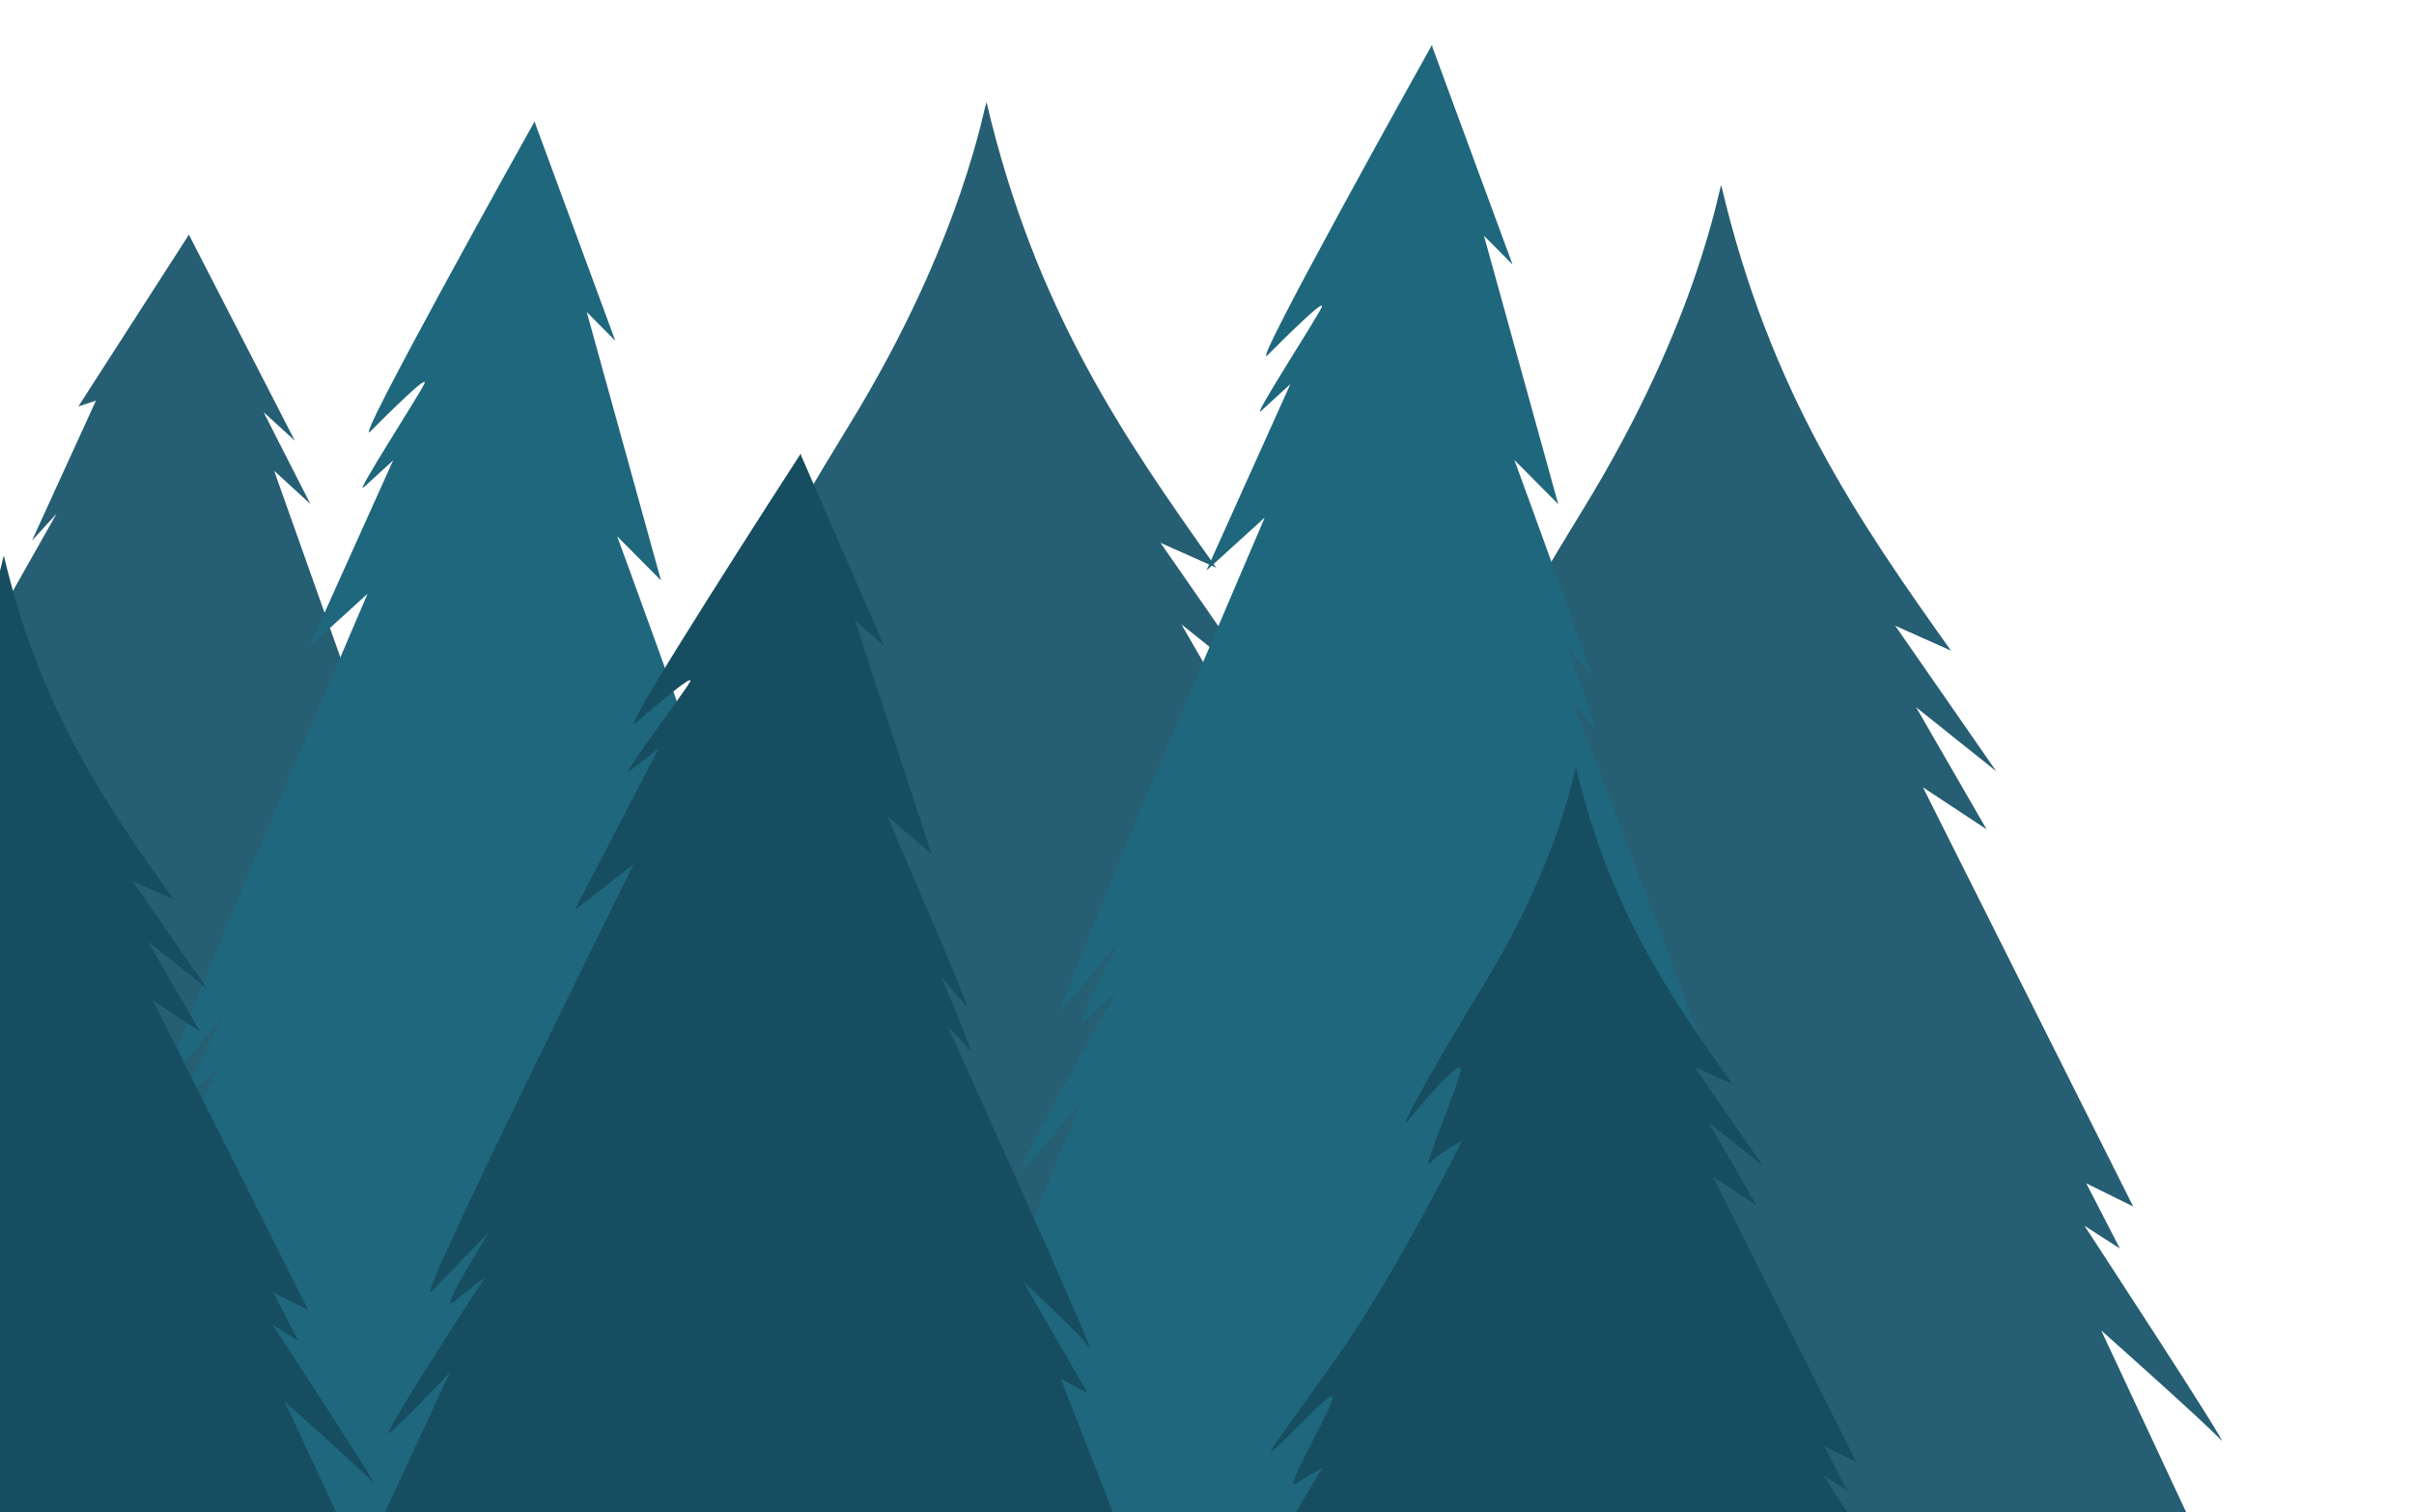
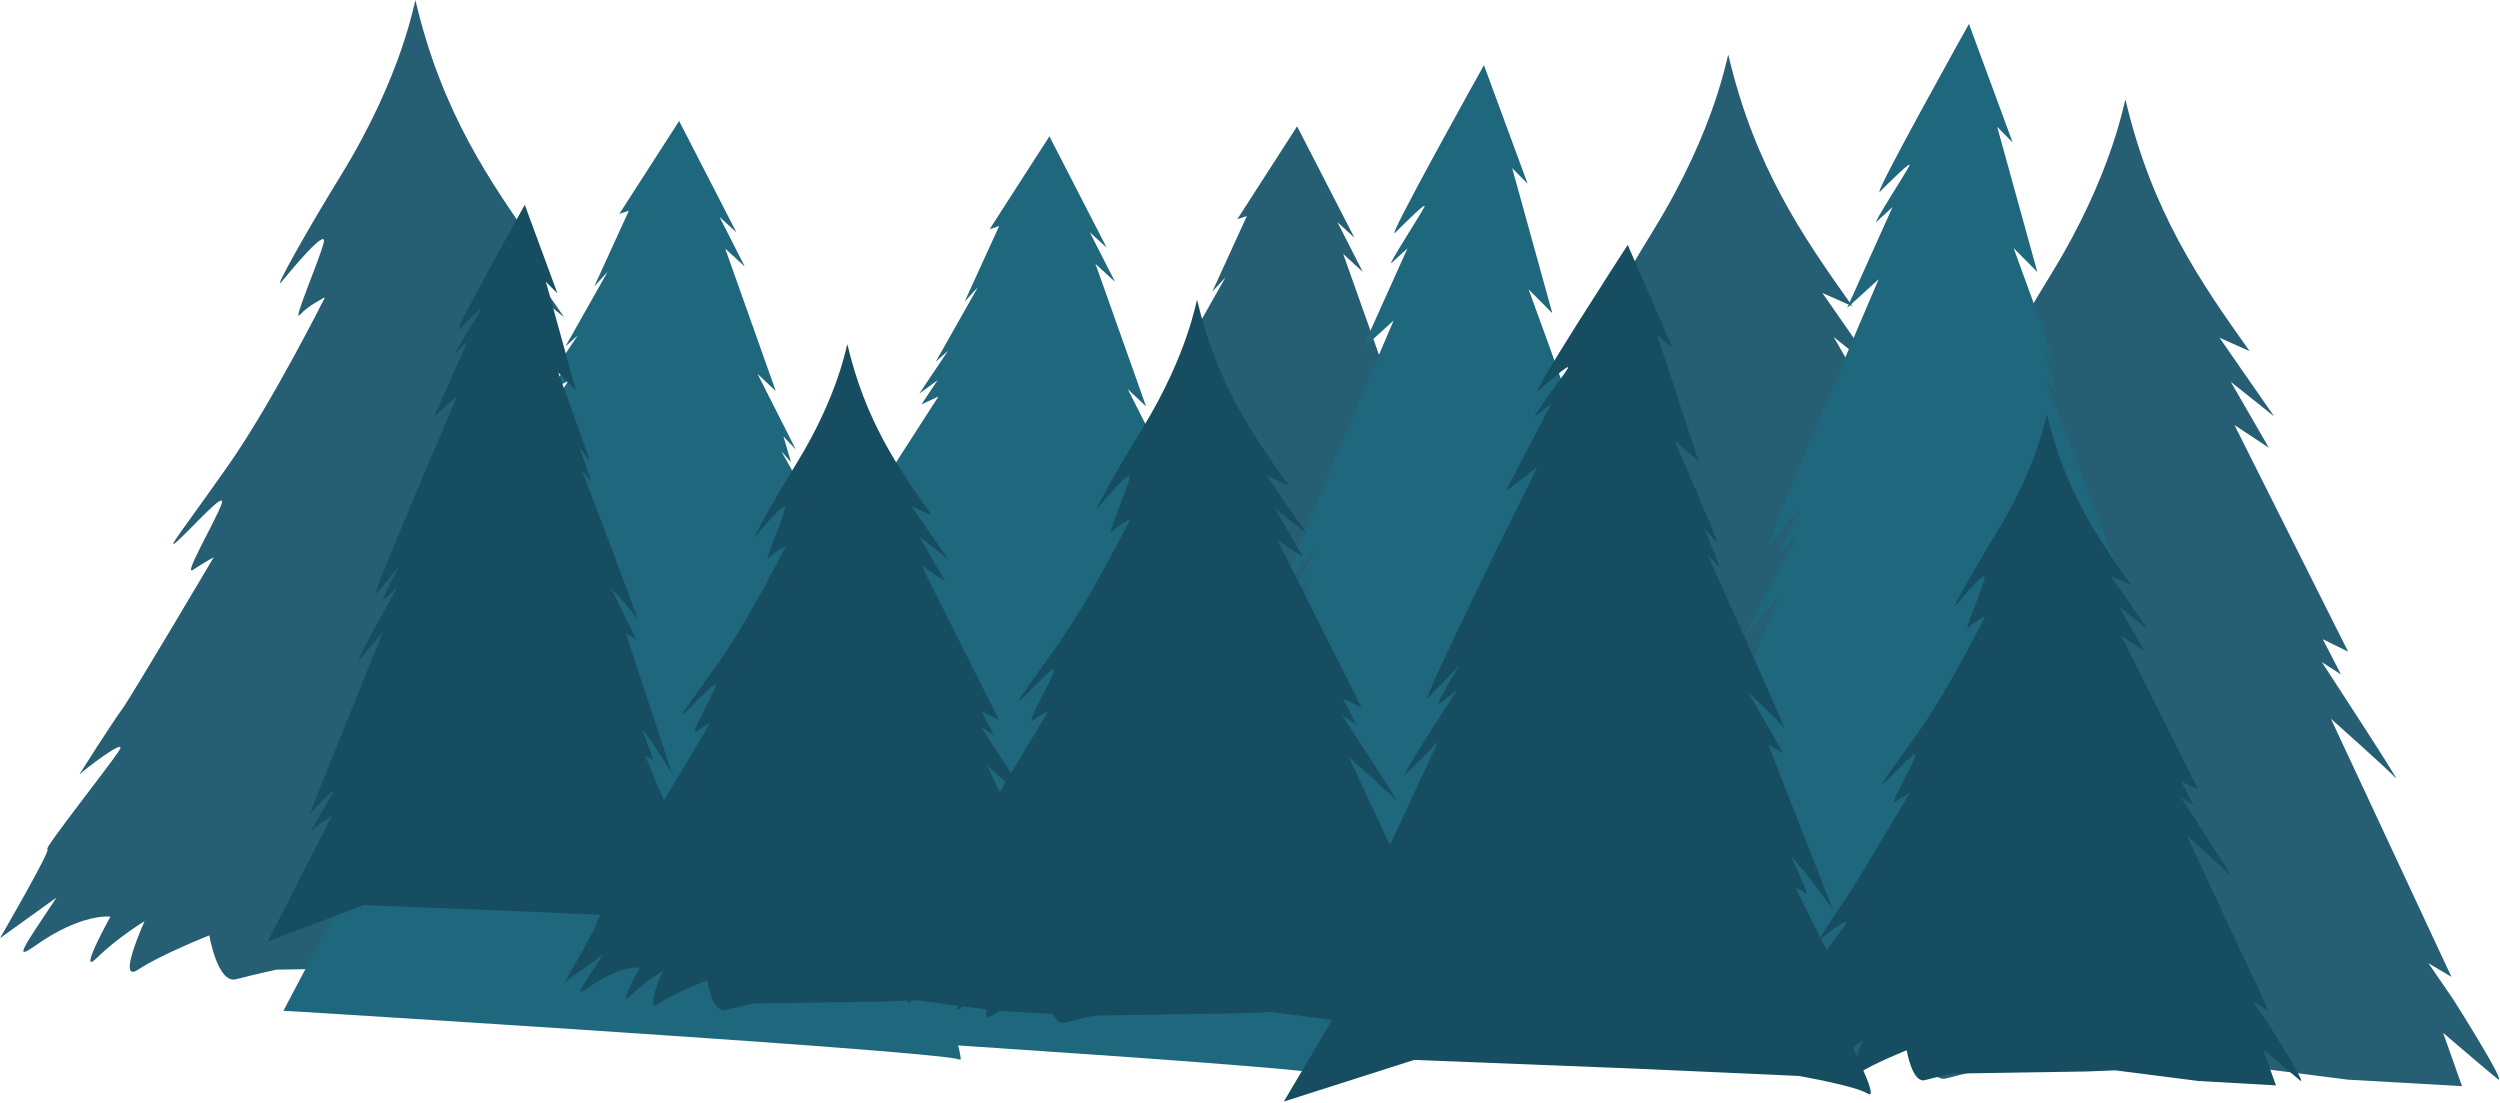
- <svg xmlns="http://www.w3.org/2000/svg" width="682" height="427" viewBox="0 0 682 427" fill="none">
-   <path fill-rule="evenodd" clip-rule="evenodd" d="M239.68 120.475C272.727 66.727 278.227 28.279 278.733 28.974C292.535 87.534 317.376 123.495 343.607 160.394L327.871 153.372L356.411 194.477L333.77 176.408L353.678 210.894L335.704 199.031L395.105 317.468L381.836 310.908L391.329 329.335L381.336 322.908C381.336 322.908 423.781 387.785 419.861 383.417C415.937 379.048 386.067 352.482 386.067 352.482L449.095 487.414L437.08 480.303L450.238 499.485C450.238 499.485 479.502 545.783 473.148 540.712C469.439 537.752 455.615 525.977 444.742 516.685C450.989 534.263 454.624 544.53 454.624 544.53L394.935 541.141L331.366 532.988L308.215 533.867L206.056 535.482C206.056 535.482 194.64 537.951 184.961 540.49C175.283 543.029 170.989 517.558 170.989 517.558C170.989 517.558 145.461 527.677 133.826 535.431C122.191 543.185 137.132 510.17 137.132 510.17C137.132 510.17 123.216 518.522 112.325 529.248C101.437 539.973 119.307 507.771 119.307 507.771C119.307 507.771 104.366 505.69 79.851 523.061C68.172 531.336 74.137 523.39 91.101 497.829L61.581 519.036C61.581 519.036 88.767 472.169 86.348 472.509C83.93 472.849 119.444 428.088 123.956 420.793C128.464 413.493 104.88 431.452 103.227 433.473C101.574 435.495 120.993 405.263 125.45 399.283C129.906 393.303 173.297 319.937 173.297 319.937C173.297 319.937 167.887 322.882 162.447 326.534C157.006 330.182 174.595 300.267 177.336 292.181C180.076 284.098 161.91 304.669 154.421 311.407C146.929 318.141 158.072 304.51 181.074 271.65C204.074 238.787 231.411 184.122 231.411 184.122C231.411 184.122 222.787 188.235 218.356 193.213C213.922 198.192 228.46 164.737 230.712 155.726C232.964 146.712 213.685 169.974 208.741 175.961C203.789 181.937 220.716 151.317 239.68 120.475Z" fill="#265E73" />
-   <path fill-rule="evenodd" clip-rule="evenodd" d="M447.246 143.903C480.294 90.155 485.793 51.707 486.3 52.401C500.101 110.962 524.942 146.923 551.174 183.819L535.438 176.796L563.973 217.902L541.336 199.833L561.244 234.319L543.271 222.455L602.671 340.892L589.402 334.328L598.899 352.756L588.907 346.329C588.907 346.329 631.351 411.206 627.431 406.837C623.507 402.469 593.637 375.903 593.637 375.903L656.665 510.835L644.65 503.724L657.804 522.905C657.804 522.905 687.068 569.203 680.715 564.133C677.005 561.172 663.181 549.397 652.309 540.106C658.555 557.683 662.19 567.951 662.19 567.951L602.501 564.558L538.929 556.408L515.778 557.288L413.618 558.903C413.618 558.903 402.202 561.372 392.524 563.911C382.846 566.45 378.552 540.978 378.552 540.978C378.552 540.978 353.023 551.097 341.389 558.851C329.754 566.605 344.695 533.59 344.695 533.59C344.695 533.59 330.778 541.939 319.891 552.668C309.003 563.394 326.873 531.192 326.873 531.192C326.873 531.192 311.932 529.111 287.417 546.478C275.738 554.753 281.703 546.807 298.667 521.246L269.148 542.449C269.148 542.449 296.333 495.582 293.918 495.922C291.5 496.262 327.014 451.502 331.526 444.202C336.037 436.903 312.45 454.861 310.797 456.883C309.144 458.904 328.563 428.672 333.02 422.693C337.476 416.713 380.867 343.346 380.867 343.346C380.867 343.346 375.457 346.296 370.017 349.943C364.576 353.591 382.165 323.677 384.906 315.59C387.646 307.508 369.48 328.079 361.991 334.816C354.499 341.55 365.642 327.92 388.644 295.06C411.644 262.197 438.981 207.531 438.981 207.531C438.981 207.531 430.357 211.645 425.926 216.623C421.492 221.601 436.03 188.15 438.282 179.136C440.534 170.122 421.255 193.383 416.314 199.371C411.359 205.365 428.282 174.745 447.246 143.903Z" fill="#265E73" />
-   <path fill-rule="evenodd" clip-rule="evenodd" d="M291.781 502.56L224.647 528.002L269.595 440.081C269.595 440.081 259.906 446.05 255.59 450.552C251.274 455.053 267.661 429.774 270.265 423.923C272.868 418.073 253.689 439.424 253.689 439.424L305.313 311.333C305.313 311.333 291.884 327.802 288.445 331.065C285.006 334.328 312.535 285.078 314.562 281.755C316.588 278.432 310.168 285.318 306.256 288.563C302.347 291.804 316.651 265.501 316.651 265.501C316.651 265.501 305.723 278.669 300.257 285.251C294.791 291.833 357.321 146.221 357.321 146.221L340.841 161.204L364.551 108.527C364.551 108.527 359.443 113.217 356.307 116.085C353.167 118.949 372.124 89.774 373.382 86.832C374.636 83.89 363.608 94.871 358.094 100.363C352.579 105.855 402.757 15.872 404.499 12.8C404.617 12.597 404.676 12.797 404.698 13.344L427.335 74.769L419.247 66.59L440.231 142.444L427.834 129.959C427.834 129.959 451.107 193.361 449.661 191.576C448.212 189.791 442.653 182.226 442.653 182.226C442.653 182.226 451.821 207.668 450.379 205.724C448.936 203.78 444.384 198.258 444.384 198.258C444.384 198.258 485.882 306.89 483.104 302.178C480.327 297.466 464.868 280.894 464.868 280.894L482.494 316.862L475.038 312.264C475.038 312.264 508.859 414.684 507.816 411.579C506.773 408.471 485.789 376.705 486.71 380.065C487.635 383.42 496.022 403.175 493.629 401.035C491.237 398.895 488.788 398.281 488.788 398.281C488.788 398.281 505.386 439.727 521.876 473.559C522.047 473.906 505.734 461.761 505.734 461.761L513.947 485.829C513.947 485.829 531.643 525.962 524.927 521.194C518.211 516.427 489.402 510.827 489.402 510.827L402.206 506.888L291.781 502.56Z" fill="#1F677D" />
-   <path fill-rule="evenodd" clip-rule="evenodd" d="M53.371 66.32C53.416 66.32 53.449 66.387 53.471 66.516L83.29 124.497L74.47 116.454L87.672 142.377L77.443 132.997L103.874 207.446L94.337 198.48L114.359 238.003L107.891 231.185L111.833 244.593L106.829 238.998L126.837 274.618L118.933 266.284L123.667 278.706L128.268 294.336L120.25 282.646L144.048 335.36L135.439 322.882L170.609 401.142L158.031 391.677L166.149 409.901L156.189 400.639L198.016 481.967L186.984 471.404L194.751 496.428L180.62 482.584L201.285 537.449L196.134 537.234C199.603 550.251 201.174 557.447 200.228 556.904C200.054 556.804 199.71 556.697 199.203 556.578L199.421 556.896L198.412 556.416C170.731 551.179 -143.921 531.898 -143.921 531.898L-153.444 531.332L-104.653 438.888L-122.885 450.944L-106.721 416.864L-114.213 419.677L-87.664 388.949L-101.34 395.41L-86.329 372.994L-102.109 381.713L-56.151 305.405L-64.139 308.842L-53.622 293.604L-64.639 300.985L-50.833 285.961L-53.3 285.857L-49.058 276.2L-60.289 288.781L-4.635 202.294L-13.496 206.404L-5.075 193.761L-14.635 200.76L0.369 178.393L-6.048 184.125L15.975 145.149L9.03 152.751L27.103 113.198L22.133 114.839L53.105 66.716C53.19 66.534 53.249 66.424 53.272 66.387C53.316 66.342 53.346 66.316 53.371 66.32Z" fill="#265E73" />
-   <path fill-rule="evenodd" clip-rule="evenodd" d="M38.29 524.114L-28.843 549.556L16.105 461.636C16.105 461.636 6.416 467.604 2.1 472.106C-2.216 476.608 14.171 451.328 16.774 445.478C19.378 439.627 0.203 460.978 0.203 460.978L51.826 332.887C51.826 332.887 38.398 349.356 34.958 352.616C31.519 355.879 59.048 306.628 61.075 303.309C63.102 299.99 56.682 306.872 52.769 310.117C48.86 313.358 63.165 287.055 63.165 287.055C63.165 287.055 52.236 300.223 46.77 306.805C41.304 313.388 103.834 167.775 103.834 167.775L87.355 182.758L111.064 130.081C111.064 130.081 105.957 134.771 102.821 137.639C99.681 140.503 118.638 111.328 119.895 108.386C121.149 105.441 110.121 116.425 104.607 121.917C99.093 127.409 149.27 37.426 151.012 34.355C151.13 34.151 151.19 34.347 151.212 34.898L173.849 96.323L165.761 88.144L186.744 163.998L174.348 151.513C174.348 151.513 197.621 214.916 196.175 213.13C194.725 211.345 189.167 203.78 189.167 203.78C189.167 203.78 198.334 229.218 196.892 227.278C195.45 225.334 190.897 219.812 190.897 219.812C190.897 219.812 232.395 328.445 229.618 323.732C226.84 319.02 211.382 302.444 211.382 302.444L229.007 338.412L221.552 333.815C221.552 333.815 255.372 436.234 254.329 433.126C253.286 430.018 232.303 398.252 233.223 401.611C234.148 404.971 242.532 424.725 240.143 422.582C237.754 420.442 235.302 419.828 235.302 419.828C235.302 419.828 251.899 461.273 268.39 495.105C268.56 495.453 252.247 483.308 252.247 483.308L260.461 507.376C260.461 507.376 278.157 547.509 271.441 542.741C264.725 537.974 235.916 532.374 235.916 532.374L148.719 528.435L38.29 524.114Z" fill="#1F677D" />
-   <path fill-rule="evenodd" clip-rule="evenodd" d="M-76.081 71.55C-76.037 71.553 -76.003 71.616 -75.981 71.746L-46.162 129.726L-54.983 121.684L-41.78 147.607L-52.009 138.227L-25.578 212.676L-35.116 203.71L-15.094 243.233L-21.562 236.414L-17.619 249.823L-22.623 244.227L-2.616 279.848L-10.519 271.514L-5.785 283.935L-1.185 299.565L-9.202 287.875L14.596 340.589L5.986 328.112L41.156 406.372L28.579 396.906L36.696 415.131L26.737 405.869L68.564 487.196L57.532 476.633L65.298 501.658L51.167 487.813L71.833 542.678L66.681 542.464C70.15 555.481 71.722 562.677 70.775 562.133C70.601 562.033 70.257 561.926 69.751 561.808L69.969 562.126L68.959 561.645C41.278 556.408 -273.373 537.127 -273.373 537.127L-282.896 536.562L-234.106 444.117L-252.338 456.173L-236.173 422.094L-243.666 424.906L-217.112 394.179L-230.788 400.639L-215.777 378.224L-231.558 386.943L-185.6 310.634L-193.588 314.071L-183.07 298.833L-194.087 306.214L-180.282 291.19L-182.749 291.087L-178.507 281.43L-189.738 294.01L-134.084 207.524L-142.945 211.634L-134.524 198.99L-144.084 205.99L-129.08 183.623L-135.496 189.355L-113.474 150.379L-120.419 157.981L-102.346 118.428L-107.316 120.069L-76.344 71.945C-76.258 71.764 -76.199 71.653 -76.177 71.616C-76.136 71.572 -76.107 71.55 -76.081 71.55Z" fill="#1F677D" />
-   <path fill-rule="evenodd" clip-rule="evenodd" d="M418.689 279.064C441.17 242.498 444.913 216.342 445.257 216.815C454.646 256.656 471.547 281.119 489.391 306.221L478.685 301.446L498.1 329.409L482.701 317.117L496.244 340.578L484.018 332.506L524.428 413.08L515.401 408.615L521.861 421.151L515.064 416.779C515.064 416.779 543.94 460.915 541.273 457.943C538.607 454.972 518.285 436.899 518.285 436.899L561.162 528.693L552.989 523.855L561.939 536.905C561.939 536.905 581.846 568.401 577.523 564.953C575.001 562.939 565.593 554.93 558.2 548.606C562.449 560.566 564.923 567.548 564.923 567.548L524.317 565.241L481.066 559.698L465.312 560.296L395.811 561.394C395.811 561.394 388.045 563.072 381.462 564.802C374.88 566.531 371.958 549.201 371.958 549.201C371.958 549.201 354.591 556.087 346.673 561.361C338.759 566.635 348.922 544.175 348.922 544.175C348.922 544.175 339.454 549.856 332.047 557.155C324.639 564.451 336.795 542.545 336.795 542.545C336.795 542.545 326.633 541.13 309.954 552.945C302.01 558.574 306.067 553.171 317.605 535.778L297.524 550.203C297.524 550.203 316.019 518.319 314.373 518.552C312.727 518.785 336.888 488.334 339.957 483.367C343.027 478.404 326.98 490.619 325.856 491.993C324.732 493.368 337.942 472.801 340.974 468.732C344.003 464.663 373.526 414.75 373.526 414.75C373.526 414.75 369.846 416.757 366.144 419.237C362.442 421.717 374.41 401.367 376.274 395.868C378.138 390.369 365.782 404.365 360.686 408.948C355.59 413.531 363.171 404.258 378.818 381.901C394.465 359.545 413.06 322.354 413.06 322.354C413.06 322.354 407.195 325.155 404.177 328.537C401.163 331.922 411.048 309.163 412.583 303.032C414.114 296.9 401 312.726 397.638 316.799C394.273 320.875 405.789 300.046 418.689 279.064Z" fill="#164D61" />
-   <path fill-rule="evenodd" clip-rule="evenodd" d="M-27.723 224.628C-3.322 184.942 0.739 156.554 1.112 157.068C11.305 200.306 29.644 226.857 49.015 254.103L37.396 248.921L58.464 279.271L41.748 265.929L56.445 291.394L43.176 282.635L87.037 370.082L77.24 365.237L84.252 378.845L76.874 374.099C76.874 374.099 108.213 422.001 105.317 418.775C102.421 415.548 80.365 395.935 80.365 395.935L126.904 495.56L118.031 490.308L127.747 504.471C127.747 504.471 149.355 538.654 144.662 534.91C141.922 532.725 131.715 524.029 123.69 517.169C128.301 530.149 130.986 537.73 130.986 537.73L86.915 535.227L39.977 529.211L22.884 529.861L-52.545 531.055C-52.545 531.055 -60.973 532.877 -68.122 534.754C-75.267 536.632 -78.436 517.82 -78.436 517.82C-78.436 517.82 -97.286 525.293 -105.877 531.018C-114.468 536.743 -103.436 512.365 -103.436 512.365C-103.436 512.365 -113.713 518.53 -121.75 526.45C-129.79 534.37 -116.594 510.591 -116.594 510.591C-116.594 510.591 -127.626 509.053 -145.725 521.878C-154.349 527.987 -149.945 522.122 -137.419 503.247L-159.216 518.903C-159.216 518.903 -139.142 484.299 -140.929 484.55C-142.715 484.801 -116.491 451.753 -113.162 446.364C-109.834 440.976 -127.245 454.233 -128.469 455.726C-129.69 457.219 -115.352 434.896 -112.06 430.48C-108.769 426.063 -76.731 371.893 -76.731 371.893C-76.731 371.893 -80.725 374.07 -84.745 376.764C-88.762 379.458 -75.777 357.368 -73.754 351.4C-71.731 345.431 -85.141 360.621 -90.674 365.595C-96.206 370.566 -87.978 360.506 -70.995 336.243C-54.013 311.98 -33.832 271.614 -33.832 271.614C-33.832 271.614 -40.2 274.651 -43.47 278.325C-46.742 281.999 -36.01 257.299 -34.346 250.647C-32.682 243.991 -46.916 261.165 -50.566 265.589C-54.22 270.006 -41.724 247.398 -27.723 224.628Z" fill="#164D61" />
-   <path fill-rule="evenodd" clip-rule="evenodd" d="M114.522 554.243L46.426 576L91.589 499.681C91.589 499.681 81.778 504.822 77.414 508.717C73.054 512.613 89.562 490.689 92.17 485.607C94.781 480.525 75.413 499.008 75.413 499.008L127.118 387.741C127.118 387.741 113.568 402.003 110.091 404.827C106.615 407.647 134.304 364.912 136.345 362.033C138.386 359.153 131.9 365.111 127.943 367.913C123.989 370.714 138.372 347.885 138.372 347.885C138.372 347.885 127.34 359.29 121.822 364.989C116.304 370.692 178.993 244.224 178.993 244.224L162.332 257.178L186.115 211.434C186.115 211.434 180.953 215.488 177.78 217.968C174.603 220.444 193.701 195.146 194.962 192.589C196.219 190.031 185.073 199.533 179.503 204.282C173.93 209.032 224.396 130.953 226.149 128.285C226.267 128.107 226.33 128.281 226.356 128.758L249.74 182.399L241.467 175.226L263.257 241.426L250.579 230.475C250.579 230.475 274.621 285.846 273.138 284.279C271.652 282.716 265.956 276.093 265.956 276.093C265.956 276.093 275.427 298.309 273.952 296.609C272.476 294.908 267.809 290.067 267.809 290.067C267.809 290.067 310.653 384.947 307.802 380.826C304.95 376.705 289.133 362.173 289.133 362.173L307.269 393.61L299.662 389.559C299.662 389.559 334.665 478.98 333.586 476.268C332.506 473.555 310.982 445.755 311.936 448.685C312.898 451.616 321.54 468.876 319.096 466.995C316.655 465.113 314.159 464.566 314.159 464.566C314.159 464.566 331.282 500.767 348.249 530.341C348.426 530.645 331.77 519.967 331.77 519.967L340.265 540.982C340.265 540.982 358.5 576.048 351.64 571.857C344.784 567.666 315.464 562.614 315.464 562.614L226.796 558.655L114.522 554.243Z" fill="#164D61" />
+ <svg xmlns="http://www.w3.org/2000/svg" width="1132" height="499" viewBox="0 0 1132 499" fill="none">
+   <path fill-rule="evenodd" clip-rule="evenodd" d="M154.304 79.505C182.936 32.938 187.701 -0.373 188.139 0.229C200.097 50.965 221.619 82.121 244.346 114.087L230.712 108.007L255.435 143.62L235.823 127.965L253.071 157.843L237.499 147.565L288.963 250.178L277.467 244.491L285.695 260.456L277.037 254.888C277.037 254.888 313.811 311.097 310.414 307.312C307.018 303.527 281.135 280.511 281.135 280.511L335.743 397.415L325.333 391.254L336.73 407.873C336.73 407.873 362.084 447.985 356.579 443.591C353.365 441.027 341.388 430.825 331.968 422.775C337.38 438.004 340.53 446.899 340.53 446.899L288.816 443.96L233.737 436.899L213.679 437.661L125.169 439.061C125.169 439.061 115.278 441.2 106.893 443.399C98.508 445.599 94.788 423.531 94.788 423.531C94.788 423.531 72.67 432.298 62.59 439.016C52.51 445.734 65.454 417.13 65.454 417.13C65.454 417.13 53.397 424.366 43.965 433.659C34.532 442.951 50.014 415.052 50.014 415.052C50.014 415.052 37.069 413.249 15.829 428.295C5.711 435.465 10.879 428.58 25.576 406.435L0.001 424.805C0.001 424.805 23.558 384.2 21.462 384.494C19.367 384.789 50.136 346.009 54.045 339.688C57.95 333.364 37.518 348.923 36.086 350.674C34.653 352.426 51.478 326.233 55.339 321.052C59.2 315.871 96.794 252.307 96.794 252.307C96.794 252.307 92.106 254.859 87.393 258.023C82.68 261.183 97.918 235.266 100.293 228.26C102.667 221.257 86.928 239.08 80.44 244.917C73.948 250.751 83.602 238.942 103.532 210.472C123.458 182 147.143 134.638 147.143 134.638C147.143 134.638 139.671 138.202 135.833 142.515C131.994 146.828 144.586 117.843 146.537 110.037C148.489 102.227 131.786 122.381 127.502 127.568C123.212 132.755 137.874 106.226 154.304 79.505Z" fill="#265E73" />
+   <path fill-rule="evenodd" clip-rule="evenodd" d="M748.751 104.123C777.383 57.555 782.148 24.244 782.587 24.846C794.544 75.583 816.066 106.739 838.793 138.708L825.16 132.624L849.886 168.238L830.27 152.583L847.518 182.461L831.946 172.183L883.41 274.796L871.914 269.112L880.139 285.077L871.481 279.509C871.481 279.509 908.255 335.718 904.858 331.933C901.459 328.148 875.579 305.132 875.579 305.132L930.187 422.036L919.777 415.875L931.177 432.493C931.177 432.493 956.531 472.606 951.026 468.212C947.813 465.647 935.836 455.446 926.416 447.396C931.827 462.625 934.977 471.52 934.977 471.52L883.263 468.584L828.188 461.52L808.13 462.282L719.62 463.681C719.62 463.681 709.729 465.82 701.343 468.02C692.958 470.22 689.238 448.151 689.238 448.151C689.238 448.151 667.12 456.919 657.04 463.637C646.96 470.355 659.905 441.751 659.905 441.751C659.905 441.751 647.848 448.987 638.412 458.28C628.979 467.572 644.461 439.672 644.461 439.672C644.461 439.672 631.517 437.87 610.277 452.919C600.158 460.089 605.326 453.204 620.023 431.059L594.448 449.432C594.448 449.432 618.002 408.827 615.906 409.122C613.811 409.416 644.58 370.636 648.489 364.315C652.394 357.991 631.962 373.55 630.53 375.302C629.097 377.053 645.922 350.86 649.783 345.679C653.644 340.498 691.238 276.934 691.238 276.934C691.238 276.934 686.55 279.487 681.837 282.65C677.124 285.811 692.362 259.893 694.737 252.887C697.111 245.884 681.372 263.707 674.884 269.544C668.393 275.378 678.046 263.569 697.976 235.1C717.902 206.627 741.587 159.265 741.587 159.265C741.587 159.265 734.115 162.829 730.277 167.142C726.435 171.456 739.03 142.471 740.981 134.664C742.933 126.854 726.23 147.008 721.946 152.195C717.656 157.373 732.321 130.844 748.751 104.123Z" fill="#265E73" />
+   <path fill-rule="evenodd" clip-rule="evenodd" d="M928.585 124.42C957.217 77.853 961.982 44.542 962.42 45.144C974.378 95.88 995.9 127.036 1018.63 159.002L1004.99 152.918L1029.72 188.532L1010.1 172.877L1027.35 202.755L1011.78 192.477L1063.24 295.09L1051.75 289.403L1059.98 305.368L1051.32 299.8C1051.32 299.8 1088.09 356.009 1084.7 352.224C1081.3 348.439 1055.42 325.423 1055.42 325.423L1110.02 442.327L1099.61 436.166L1111.01 452.784C1111.01 452.784 1136.36 492.897 1130.86 488.503C1127.65 485.939 1115.67 475.737 1106.25 467.687C1111.66 482.916 1114.81 491.811 1114.81 491.811L1063.1 488.872L1008.02 481.811L987.96 482.573L899.45 483.972C899.45 483.972 889.559 486.111 881.174 488.311C872.789 490.511 869.069 468.443 869.069 468.443C869.069 468.443 846.951 477.21 836.871 483.928C826.791 490.646 839.735 462.042 839.735 462.042C839.735 462.042 827.678 469.275 818.245 478.571C808.813 487.863 824.295 459.963 824.295 459.963C824.295 459.963 811.35 458.161 790.11 473.207C779.992 480.377 785.16 473.492 799.857 451.347L774.282 469.717C774.282 469.717 797.835 429.112 795.743 429.406C793.648 429.701 824.417 390.921 828.326 384.597C832.235 378.273 811.799 393.832 810.367 395.583C808.934 397.335 825.759 371.142 829.62 365.961C833.481 360.78 871.075 297.216 871.075 297.216C871.075 297.216 866.387 299.771 861.674 302.932C856.961 306.092 872.199 280.175 874.574 273.168C876.948 266.166 861.209 283.988 854.721 289.826C848.229 295.66 857.883 283.851 877.813 255.381C897.739 226.908 921.424 179.547 921.424 179.547C921.424 179.547 913.952 183.111 910.114 187.424C906.272 191.737 918.867 162.755 920.818 154.945C922.77 147.136 906.067 167.289 901.786 172.477C897.493 177.67 912.155 151.141 928.585 124.42Z" fill="#265E73" />
+   <path fill-rule="evenodd" clip-rule="evenodd" d="M793.891 435.157L735.727 457.2L774.67 381.027C774.67 381.027 766.275 386.198 762.536 390.098C758.797 393.998 772.994 372.096 775.25 367.027C777.505 361.958 760.889 380.457 760.889 380.457L805.615 269.48C805.615 269.48 793.981 283.748 791.001 286.576C788.021 289.403 811.873 246.733 813.628 243.854C815.384 240.975 809.822 246.941 806.432 249.752C803.045 252.56 815.439 229.771 815.439 229.771C815.439 229.771 805.971 241.18 801.235 246.883C796.499 252.586 850.674 126.428 850.674 126.428L836.397 139.409L856.938 93.77C856.938 93.77 852.513 97.834 849.796 100.319C847.076 102.8 863.5 77.523 864.59 74.974C865.676 72.426 856.121 81.939 851.344 86.697C846.567 91.455 890.04 13.495 891.549 10.834C891.651 10.658 891.703 10.831 891.722 11.305L911.334 64.523L904.327 57.437L922.507 123.156L911.767 112.339C911.767 112.339 931.93 167.27 930.677 165.724C929.421 164.177 924.606 157.623 924.606 157.623C924.606 157.623 932.549 179.666 931.299 177.981C930.049 176.297 926.105 171.513 926.105 171.513C926.105 171.513 962.058 265.631 959.652 261.548C957.246 257.466 943.853 243.108 943.853 243.108L959.124 274.27L952.664 270.287C952.664 270.287 981.966 359.022 981.062 356.332C980.158 353.639 961.978 326.118 962.776 329.029C963.577 331.936 970.844 349.051 968.771 347.197C966.698 345.343 964.577 344.811 964.577 344.811C964.577 344.811 978.957 380.719 993.244 410.031C993.391 410.332 979.258 399.81 979.258 399.81L986.374 420.662C986.374 420.662 1001.71 455.433 995.887 451.302C990.069 447.172 965.109 442.32 965.109 442.32L889.562 438.907L793.891 435.157Z" fill="#1F677D" />
+   <path fill-rule="evenodd" clip-rule="evenodd" d="M587.335 57.203C587.374 57.203 587.402 57.261 587.422 57.373L613.256 107.607L605.615 100.639L617.053 123.098L608.191 114.971L631.09 179.473L622.827 171.705L640.174 205.948L634.57 200.04L637.986 211.657L633.65 206.809L650.985 237.671L644.137 230.45L648.239 241.212L652.225 254.754L645.278 244.626L665.897 290.296L658.437 279.486L688.908 347.29L678.011 339.089L685.044 354.879L676.416 346.854L712.654 417.316L703.096 408.164L709.825 429.845L697.582 417.85L715.486 465.385L711.023 465.199C714.029 476.477 715.39 482.711 714.57 482.24C714.419 482.154 714.121 482.061 713.682 481.959L713.872 482.234L712.997 481.818C689.014 477.28 416.403 460.575 416.403 460.575L408.152 460.085L450.424 379.992L434.628 390.438L448.633 360.911L442.141 363.348L465.143 336.726L453.295 342.323L466.3 322.903L452.628 330.457L492.446 264.344L485.525 267.322L494.637 254.12L485.092 260.514L497.053 247.498L494.916 247.408L498.591 239.041L488.86 249.941L537.079 175.01L529.402 178.57L536.697 167.616L528.415 173.681L541.414 154.302L535.855 159.268L554.935 125.5L548.918 132.086L564.576 97.818L560.27 99.24L587.104 57.546C587.178 57.389 587.229 57.293 587.249 57.261C587.287 57.222 587.313 57.2 587.335 57.203Z" fill="#265E73" />
+   <path fill-rule="evenodd" clip-rule="evenodd" d="M574.269 453.832L516.105 475.875L555.047 399.701C555.047 399.701 546.653 404.872 542.913 408.772C539.174 412.673 553.372 390.771 555.627 385.702C557.883 380.633 541.27 399.131 541.27 399.131L585.996 288.154C585.996 288.154 574.362 302.423 571.382 305.247C568.402 308.074 592.253 265.404 594.009 262.528C595.765 259.653 590.203 265.615 586.813 268.426C583.426 271.235 595.82 248.446 595.82 248.446C595.82 248.446 586.351 259.854 581.616 265.557C576.88 271.26 631.055 145.103 631.055 145.103L616.778 158.084L637.319 112.445C637.319 112.445 632.894 116.508 630.177 118.993C627.457 121.475 643.881 96.198 644.971 93.649C646.057 91.097 636.502 100.613 631.725 105.371C626.947 110.13 670.421 32.169 671.93 29.508C672.032 29.332 672.084 29.502 672.103 29.979L691.715 83.197L684.708 76.111L702.888 141.83L692.148 131.013C692.148 131.013 712.311 185.945 711.058 184.398C709.802 182.852 704.987 176.297 704.987 176.297C704.987 176.297 712.93 198.337 711.68 196.656C710.43 194.971 706.486 190.187 706.486 190.187C706.486 190.187 742.439 284.305 740.033 280.223C737.627 276.14 724.234 261.779 724.234 261.779L739.504 292.941L733.045 288.958C733.045 288.958 762.346 377.693 761.443 375C760.539 372.307 742.359 344.786 743.157 347.696C743.958 350.607 751.222 367.722 749.152 365.865C747.082 364.011 744.958 363.479 744.958 363.479C744.958 363.479 759.338 399.387 773.625 428.699C773.772 429 759.639 418.478 759.639 418.478L766.755 439.33C766.755 439.33 782.087 474.101 776.268 469.97C770.45 465.839 745.49 460.988 745.49 460.988L669.943 457.575L574.269 453.832Z" fill="#1F677D" />
+   <path fill-rule="evenodd" clip-rule="evenodd" d="M475.179 61.734C475.217 61.737 475.246 61.792 475.265 61.904L501.1 112.137L493.458 105.17L504.897 127.629L496.034 119.502L518.934 184.004L510.671 176.236L528.018 210.479L522.414 204.571L525.829 216.188L521.494 211.34L538.828 242.202L531.981 234.981L536.082 245.743L540.068 259.285L533.122 249.157L553.74 294.827L546.281 284.017L576.752 351.821L565.855 343.62L572.888 359.41L564.259 351.385L600.498 421.846L590.94 412.695L597.668 434.376L585.426 422.381L603.33 469.916L598.867 469.73C601.872 481.008 603.234 487.242 602.414 486.771C602.263 486.685 601.965 486.592 601.526 486.49L601.715 486.765L600.841 486.349C576.858 481.811 304.246 465.106 304.246 465.106L295.996 464.616L338.268 384.523L322.471 394.968L336.476 365.442L329.985 367.879L352.99 341.257L341.142 346.854L354.147 327.434L340.475 334.988L380.293 268.875L373.372 271.853L382.484 258.651L372.939 265.045L384.9 252.029L382.763 251.939L386.438 243.572L376.707 254.472L424.926 179.541L417.249 183.101L424.544 172.147L416.262 178.212L429.261 158.833L423.702 163.799L442.782 130.031L436.765 136.617L452.423 102.349L448.117 103.77L474.951 62.077C475.025 61.92 475.076 61.824 475.096 61.791C475.131 61.753 475.156 61.734 475.179 61.734Z" fill="#1F677D" />
+   <path fill-rule="evenodd" clip-rule="evenodd" d="M307.515 54.791C307.553 54.791 307.582 54.849 307.601 54.961L333.436 105.195L325.794 98.227L337.233 120.687L328.37 112.56L351.27 177.062L343.007 169.294L360.354 203.537L354.75 197.629L358.165 209.246L353.83 204.398L371.161 235.259L364.314 228.039L368.415 238.801L372.401 252.342L365.455 242.214L386.073 287.885L378.614 277.075L409.085 344.878L398.188 336.678L405.221 352.467L396.592 344.443L432.831 414.904L423.273 405.753L430.001 427.434L417.758 415.439L435.663 462.973L431.2 462.788C434.205 474.065 435.567 480.3 434.747 479.829C434.596 479.743 434.298 479.65 433.859 479.547L434.048 479.823L433.173 479.406C409.191 474.869 136.579 458.164 136.579 458.164L128.329 457.674L170.6 377.581L154.804 388.026L168.809 358.5L162.318 360.937L185.32 334.315L173.471 339.912L186.477 320.492L172.805 328.045L212.622 261.932L205.701 264.91L214.814 251.708L205.269 258.103L217.23 245.086L215.093 244.997L218.768 236.63L209.037 247.53L257.258 172.598L249.581 176.159L256.877 165.205L248.595 171.269L261.594 151.891L256.035 156.857L275.115 123.088L269.098 129.675L284.756 95.406L280.45 96.828L307.284 55.134C307.361 54.977 307.409 54.881 307.428 54.849C307.467 54.807 307.492 54.791 307.515 54.791Z" fill="#1F677D" />
+   <path fill-rule="evenodd" clip-rule="evenodd" d="M903.843 241.523C923.321 209.842 926.563 187.181 926.861 187.59C934.997 222.109 949.639 243.303 965.099 265.051L955.823 260.914L972.645 285.141L959.303 274.491L971.036 294.818L960.444 287.824L995.455 357.632L987.634 353.764L993.231 364.626L987.342 360.838C987.342 360.838 1012.36 399.077 1010.05 396.502C1007.74 393.928 990.133 378.27 990.133 378.27L1027.28 457.799L1020.2 453.608L1027.95 464.914C1027.95 464.914 1045.2 492.202 1041.46 489.214C1039.27 487.469 1031.12 480.53 1024.71 475.052C1028.4 485.414 1030.54 491.462 1030.54 491.462L995.359 489.464L957.887 484.661L944.237 485.18L884.023 486.131C884.023 486.131 877.294 487.585 871.591 489.083C865.887 490.582 863.356 475.567 863.356 475.567C863.356 475.567 848.31 481.533 841.45 486.102C834.593 490.671 843.398 471.212 843.398 471.212C843.398 471.212 835.195 476.134 828.778 482.458C822.36 488.779 832.892 469.8 832.892 469.8C832.892 469.8 824.087 468.574 809.636 478.811C802.754 483.688 806.269 479.006 816.265 463.937L798.867 476.435C798.867 476.435 814.891 448.811 813.465 449.013C812.039 449.214 832.972 422.833 835.631 418.529C838.29 414.229 824.388 424.811 823.414 426.003C822.44 427.194 833.885 409.374 836.512 405.849C839.136 402.323 864.715 359.08 864.715 359.08C864.715 359.08 861.527 360.818 858.319 362.967C855.112 365.116 865.48 347.485 867.095 342.72C868.71 337.956 858.005 350.082 853.59 354.052C849.175 358.023 855.743 349.989 869.3 330.62C882.856 311.251 898.967 279.028 898.967 279.028C898.967 279.028 893.885 281.455 891.27 284.385C888.659 287.318 897.224 267.6 898.553 262.288C899.88 256.976 888.518 270.687 885.605 274.216C882.69 277.747 892.667 259.701 903.843 241.523Z" fill="#164D61" />
+   <path fill-rule="evenodd" clip-rule="evenodd" d="M517.076 194.36C538.216 159.976 541.734 135.381 542.058 135.826C550.889 173.287 566.778 196.291 583.561 219.896L573.494 215.407L591.747 241.702L577.265 230.143L589.998 252.205L578.502 244.616L616.502 320.38L608.015 316.182L614.089 327.972L607.697 323.86C607.697 323.86 634.849 365.362 632.34 362.567C629.831 359.771 610.722 342.778 610.722 342.778L651.042 429.093L643.356 424.543L651.773 436.813C651.773 436.813 670.495 466.429 666.429 463.185C664.054 461.293 655.211 453.758 648.258 447.815C652.254 459.061 654.58 465.628 654.58 465.628L616.396 463.46L575.73 458.247L560.921 458.811L495.57 459.845C495.57 459.845 488.268 461.424 482.074 463.05C475.884 464.677 473.138 448.379 473.138 448.379C473.138 448.379 456.807 454.853 449.363 459.813C441.92 464.773 451.478 443.652 451.478 443.652C451.478 443.652 442.574 448.994 435.611 455.856C428.646 462.718 440.078 442.115 440.078 442.115C440.078 442.115 430.52 440.783 414.839 451.895C407.367 457.188 411.183 452.106 422.036 435.753L403.151 449.317C403.151 449.317 420.543 419.336 418.995 419.554C417.447 419.772 440.168 391.139 443.051 386.47C445.935 381.802 430.85 393.287 429.79 394.581C428.732 395.875 441.154 376.534 444.006 372.708C446.858 368.881 474.615 321.949 474.615 321.949C474.615 321.949 471.155 323.835 467.672 326.169C464.192 328.503 475.442 309.365 477.194 304.193C478.947 299.022 467.329 312.183 462.535 316.493C457.742 320.799 464.871 312.083 479.584 291.062C494.298 270.04 511.783 235.068 511.783 235.068C511.783 235.068 506.265 237.7 503.433 240.882C500.597 244.065 509.895 222.666 511.337 216.902C512.779 211.135 500.446 226.015 497.284 229.848C494.118 233.675 504.945 214.088 517.076 194.36Z" fill="#164D61" />
+   <path fill-rule="evenodd" clip-rule="evenodd" d="M360.674 209.822C380.152 178.141 383.394 155.48 383.692 155.89C391.827 190.408 406.47 211.603 421.93 233.351L412.654 229.214L429.476 253.441L416.134 242.791L427.867 263.117L417.274 256.124L452.286 325.932L444.464 322.064L450.062 332.925L444.173 329.137C444.173 329.137 469.191 367.376 466.88 364.802C464.57 362.224 446.964 346.569 446.964 346.569L484.112 426.099L477.031 421.907L484.785 433.214C484.785 433.214 502.033 460.502 498.287 457.514C496.102 455.769 487.951 448.83 481.546 443.352C485.227 453.713 487.371 459.762 487.371 459.762L452.19 457.764L414.718 452.961L401.071 453.48L340.857 454.431C340.857 454.431 334.128 455.884 328.425 457.383C322.721 458.881 320.19 443.867 320.19 443.867C320.19 443.867 305.144 449.832 298.287 454.402C291.43 458.971 300.235 439.512 300.235 439.512C300.235 439.512 292.032 444.434 285.615 450.758C279.197 457.079 289.729 438.1 289.729 438.1C289.729 438.1 280.924 436.874 266.473 447.111C259.591 451.987 263.106 447.306 273.103 432.237L255.704 444.735C255.704 444.735 271.728 417.111 270.302 417.312C268.876 417.514 289.809 391.132 292.468 386.829C295.128 382.528 281.225 393.111 280.251 394.302C279.277 395.494 290.722 377.674 293.349 374.149C295.974 370.623 321.552 327.379 321.552 327.379C321.552 327.379 318.364 329.118 315.156 331.267C311.949 333.415 322.318 315.785 323.933 311.02C325.547 306.255 314.842 318.382 310.427 322.352C306.012 326.323 312.58 318.289 326.137 298.92C339.693 279.55 355.804 247.328 355.804 247.328C355.804 247.328 350.722 249.755 348.107 252.685C345.496 255.618 354.061 235.9 355.39 230.591C356.717 225.279 345.355 238.99 342.443 242.519C339.52 246.047 349.498 228.001 360.674 209.822Z" fill="#164D61" />
+   <path fill-rule="evenodd" clip-rule="evenodd" d="M164.65 409.852L121.184 426.326L150.286 369.4C150.286 369.4 144.013 373.265 141.219 376.179C138.425 379.093 149.034 362.724 150.719 358.936C152.404 355.148 139.988 368.971 139.988 368.971L173.41 286.038C173.41 286.038 164.718 296.701 162.491 298.814C160.264 300.927 178.088 269.038 179.402 266.889C180.713 264.738 176.557 269.198 174.026 271.295C171.494 273.396 180.757 256.364 180.757 256.364C180.757 256.364 173.683 264.891 170.142 269.153C166.605 273.415 207.089 179.134 207.089 179.134L196.419 188.836L211.764 154.728C211.764 154.728 208.457 157.767 206.426 159.621C204.391 161.475 216.666 142.586 217.48 140.68C218.29 138.775 211.148 145.887 207.582 149.441C204.013 152.999 236.499 94.734 237.627 92.746C237.704 92.614 237.742 92.743 237.758 93.098L252.414 132.867L247.179 127.571L260.764 176.684L252.738 168.602C252.738 168.602 267.807 209.653 266.871 208.497C265.932 207.341 262.334 202.442 262.334 202.442C262.334 202.442 268.268 218.913 267.336 217.658C266.403 216.399 263.452 212.823 263.452 212.823C263.452 212.823 290.322 283.159 288.521 280.107C286.724 277.056 276.714 266.326 276.714 266.326L288.127 289.614L283.302 286.636C283.302 286.636 305.198 352.951 304.526 350.937C303.849 348.926 290.264 328.356 290.86 330.53C291.459 332.704 296.887 345.493 295.339 344.107C293.792 342.72 292.206 342.323 292.206 342.323C292.206 342.323 302.952 369.157 313.628 391.065C313.741 391.289 303.177 383.428 303.177 383.428L308.495 399.013C308.495 399.013 319.953 424.997 315.602 421.91C311.254 418.824 292.6 415.199 292.6 415.199L236.144 412.647L164.65 409.852Z" fill="#164D61" />
+   <path fill-rule="evenodd" clip-rule="evenodd" d="M640.315 479.935L581.318 498.785L620.446 432.663C620.446 432.663 611.946 437.117 608.165 440.492C604.387 443.867 618.691 424.872 620.949 420.469C623.211 416.067 606.432 432.08 606.432 432.08L651.228 335.679C651.228 335.679 639.488 348.036 636.477 350.482C633.465 352.925 657.454 315.9 659.222 313.406C660.991 310.911 655.371 316.073 651.943 318.5C648.518 320.927 660.978 301.148 660.978 301.148C660.978 301.148 651.42 311.03 646.64 315.967C641.859 320.908 696.172 211.337 696.172 211.337L681.738 222.56L702.343 182.928C702.343 182.928 697.87 186.441 695.121 188.59C692.369 190.735 708.915 168.817 710.007 166.601C711.097 164.385 701.44 172.618 696.614 176.732C691.786 180.847 735.509 113.2 737.028 110.889C737.13 110.735 737.185 110.885 737.207 111.298L757.467 157.773L750.299 151.558L769.178 208.913L758.194 199.425C758.194 199.425 779.024 247.398 777.739 246.041C776.451 244.686 771.517 238.948 771.517 238.948C771.517 238.948 779.722 258.196 778.444 256.723C777.165 255.25 773.122 251.055 773.122 251.055C773.122 251.055 810.241 333.258 807.771 329.688C805.301 326.118 791.597 313.527 791.597 313.527L807.31 340.764L800.719 337.255C800.719 337.255 831.046 414.728 830.11 412.378C829.174 410.028 810.527 385.942 811.353 388.481C812.186 391.02 819.674 405.974 817.556 404.344C815.442 402.714 813.279 402.24 813.279 402.24C813.279 402.24 828.114 433.604 842.814 459.227C842.968 459.49 828.537 450.239 828.537 450.239L835.897 468.446C835.897 468.446 851.696 498.827 845.752 495.196C839.812 491.565 814.41 487.187 814.41 487.187L737.588 483.758L640.315 479.935Z" fill="#164D61" />
</svg>
